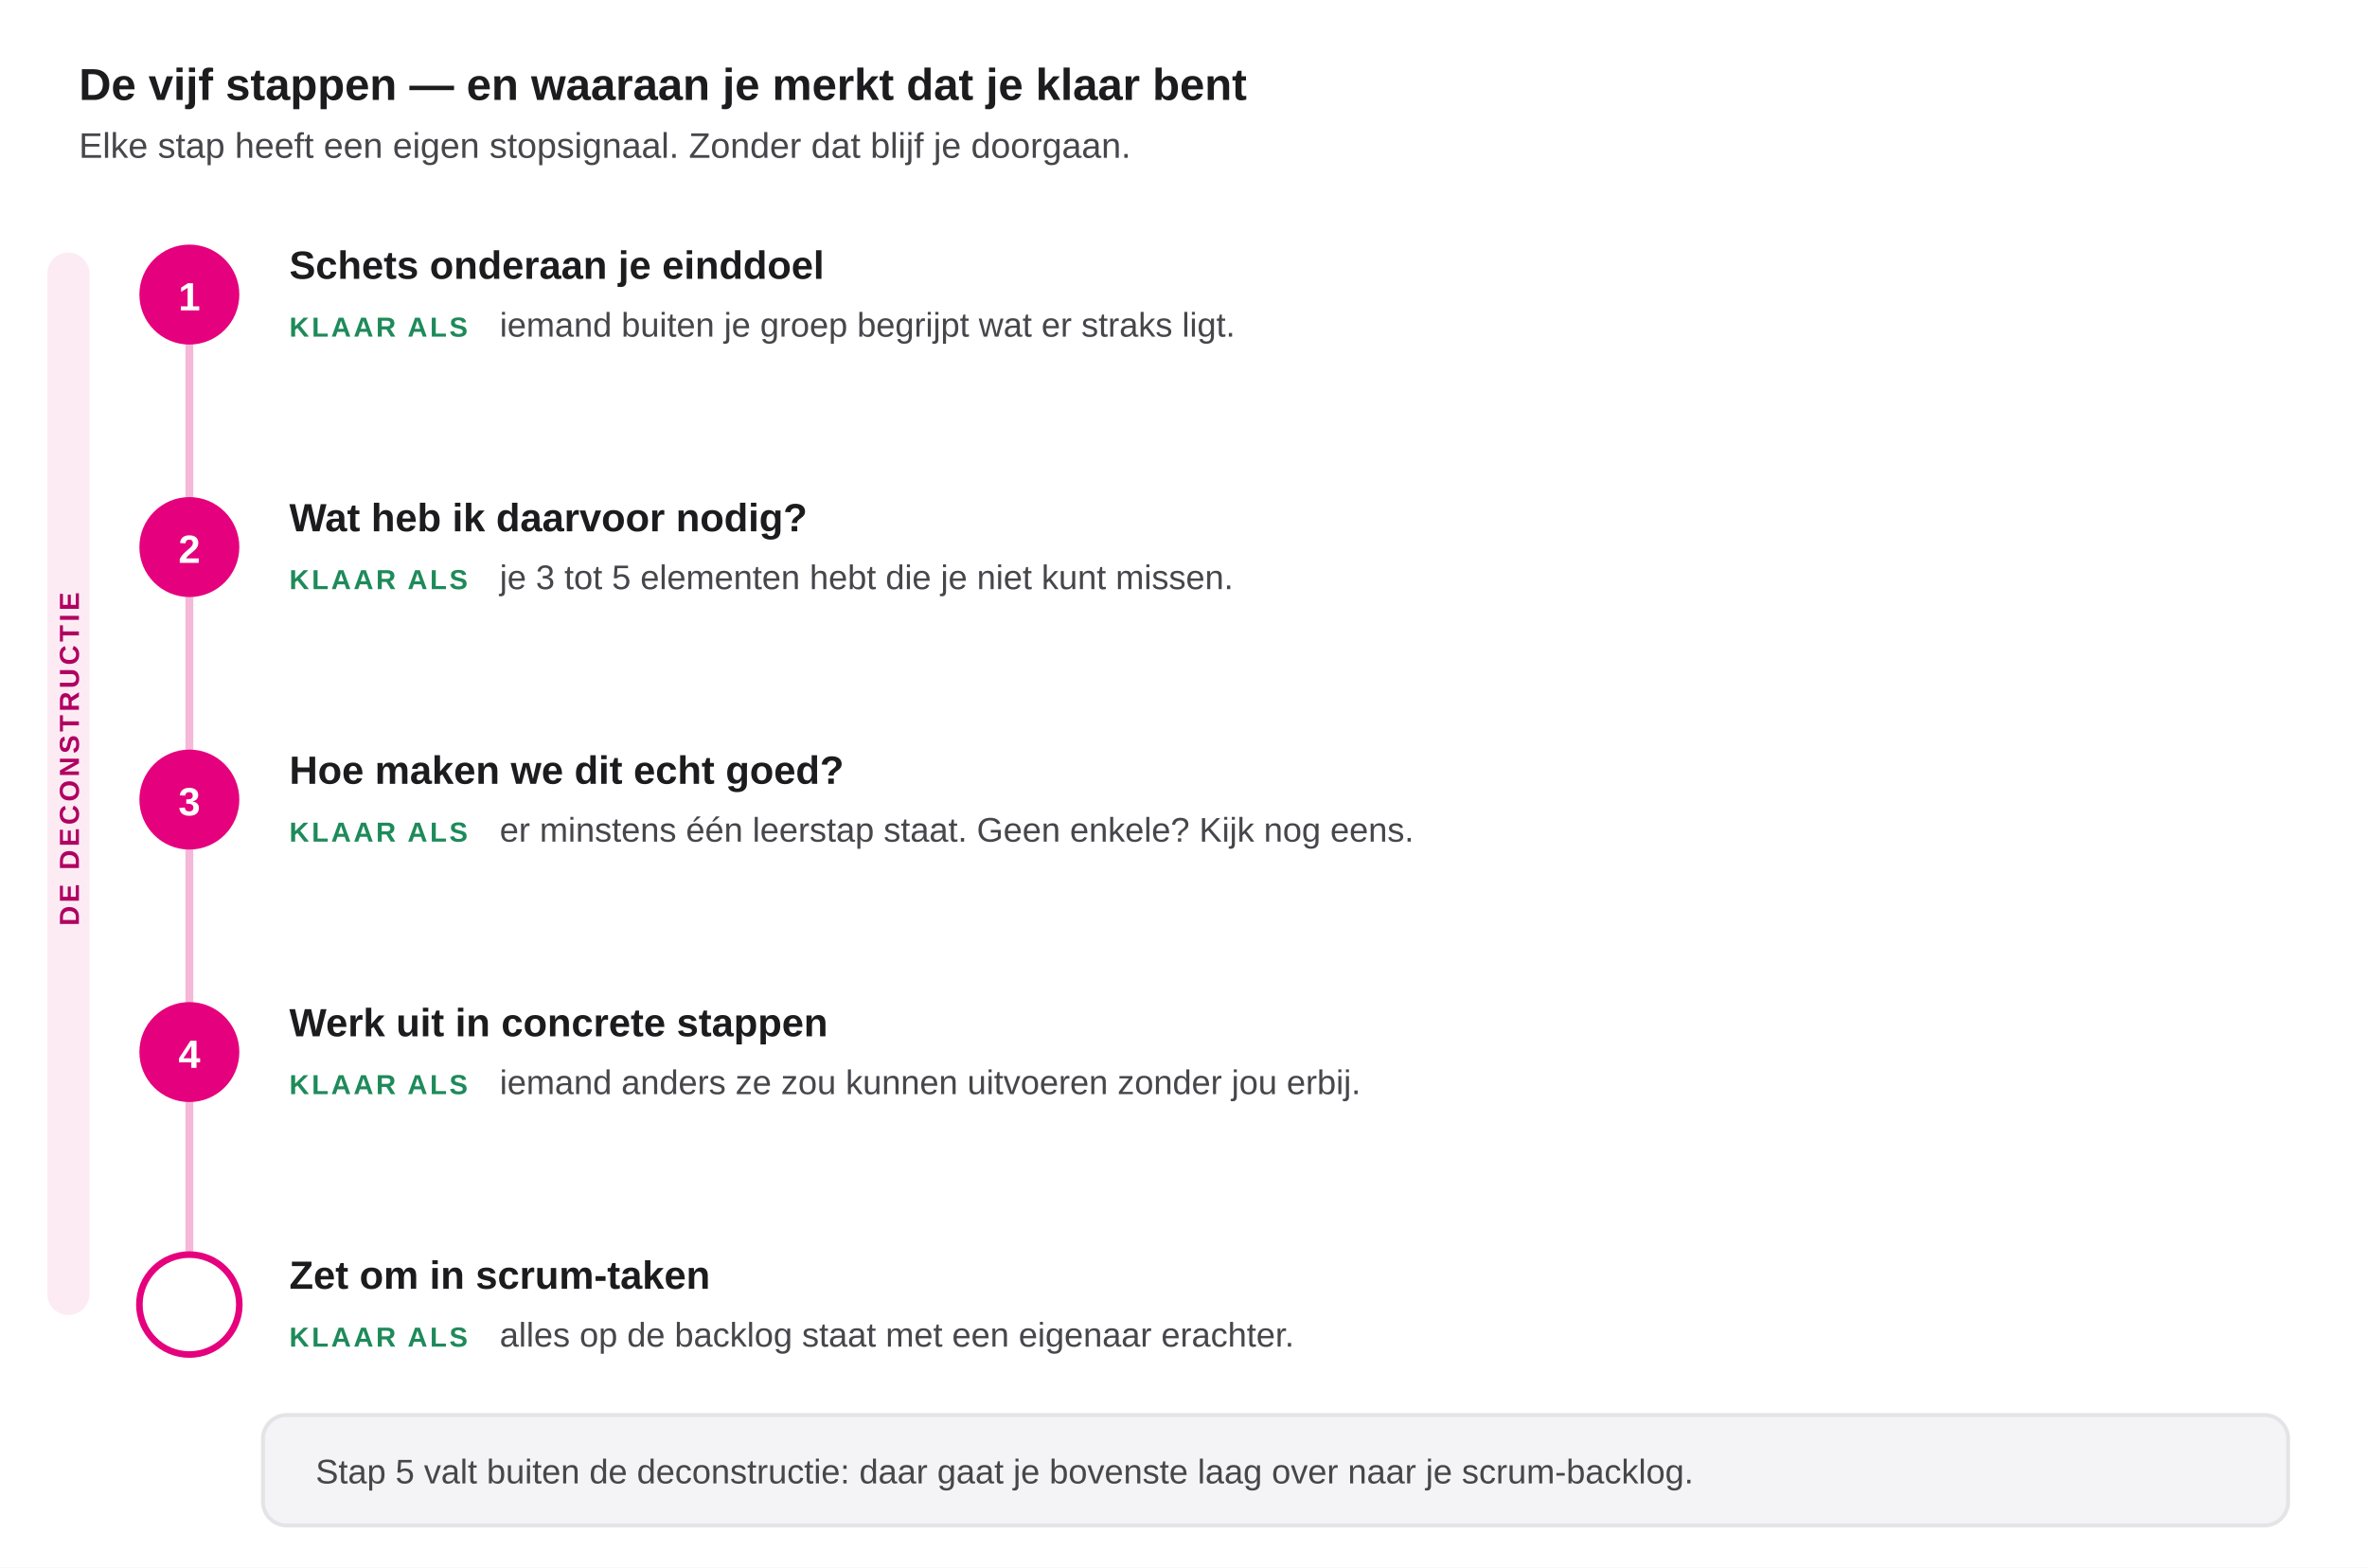
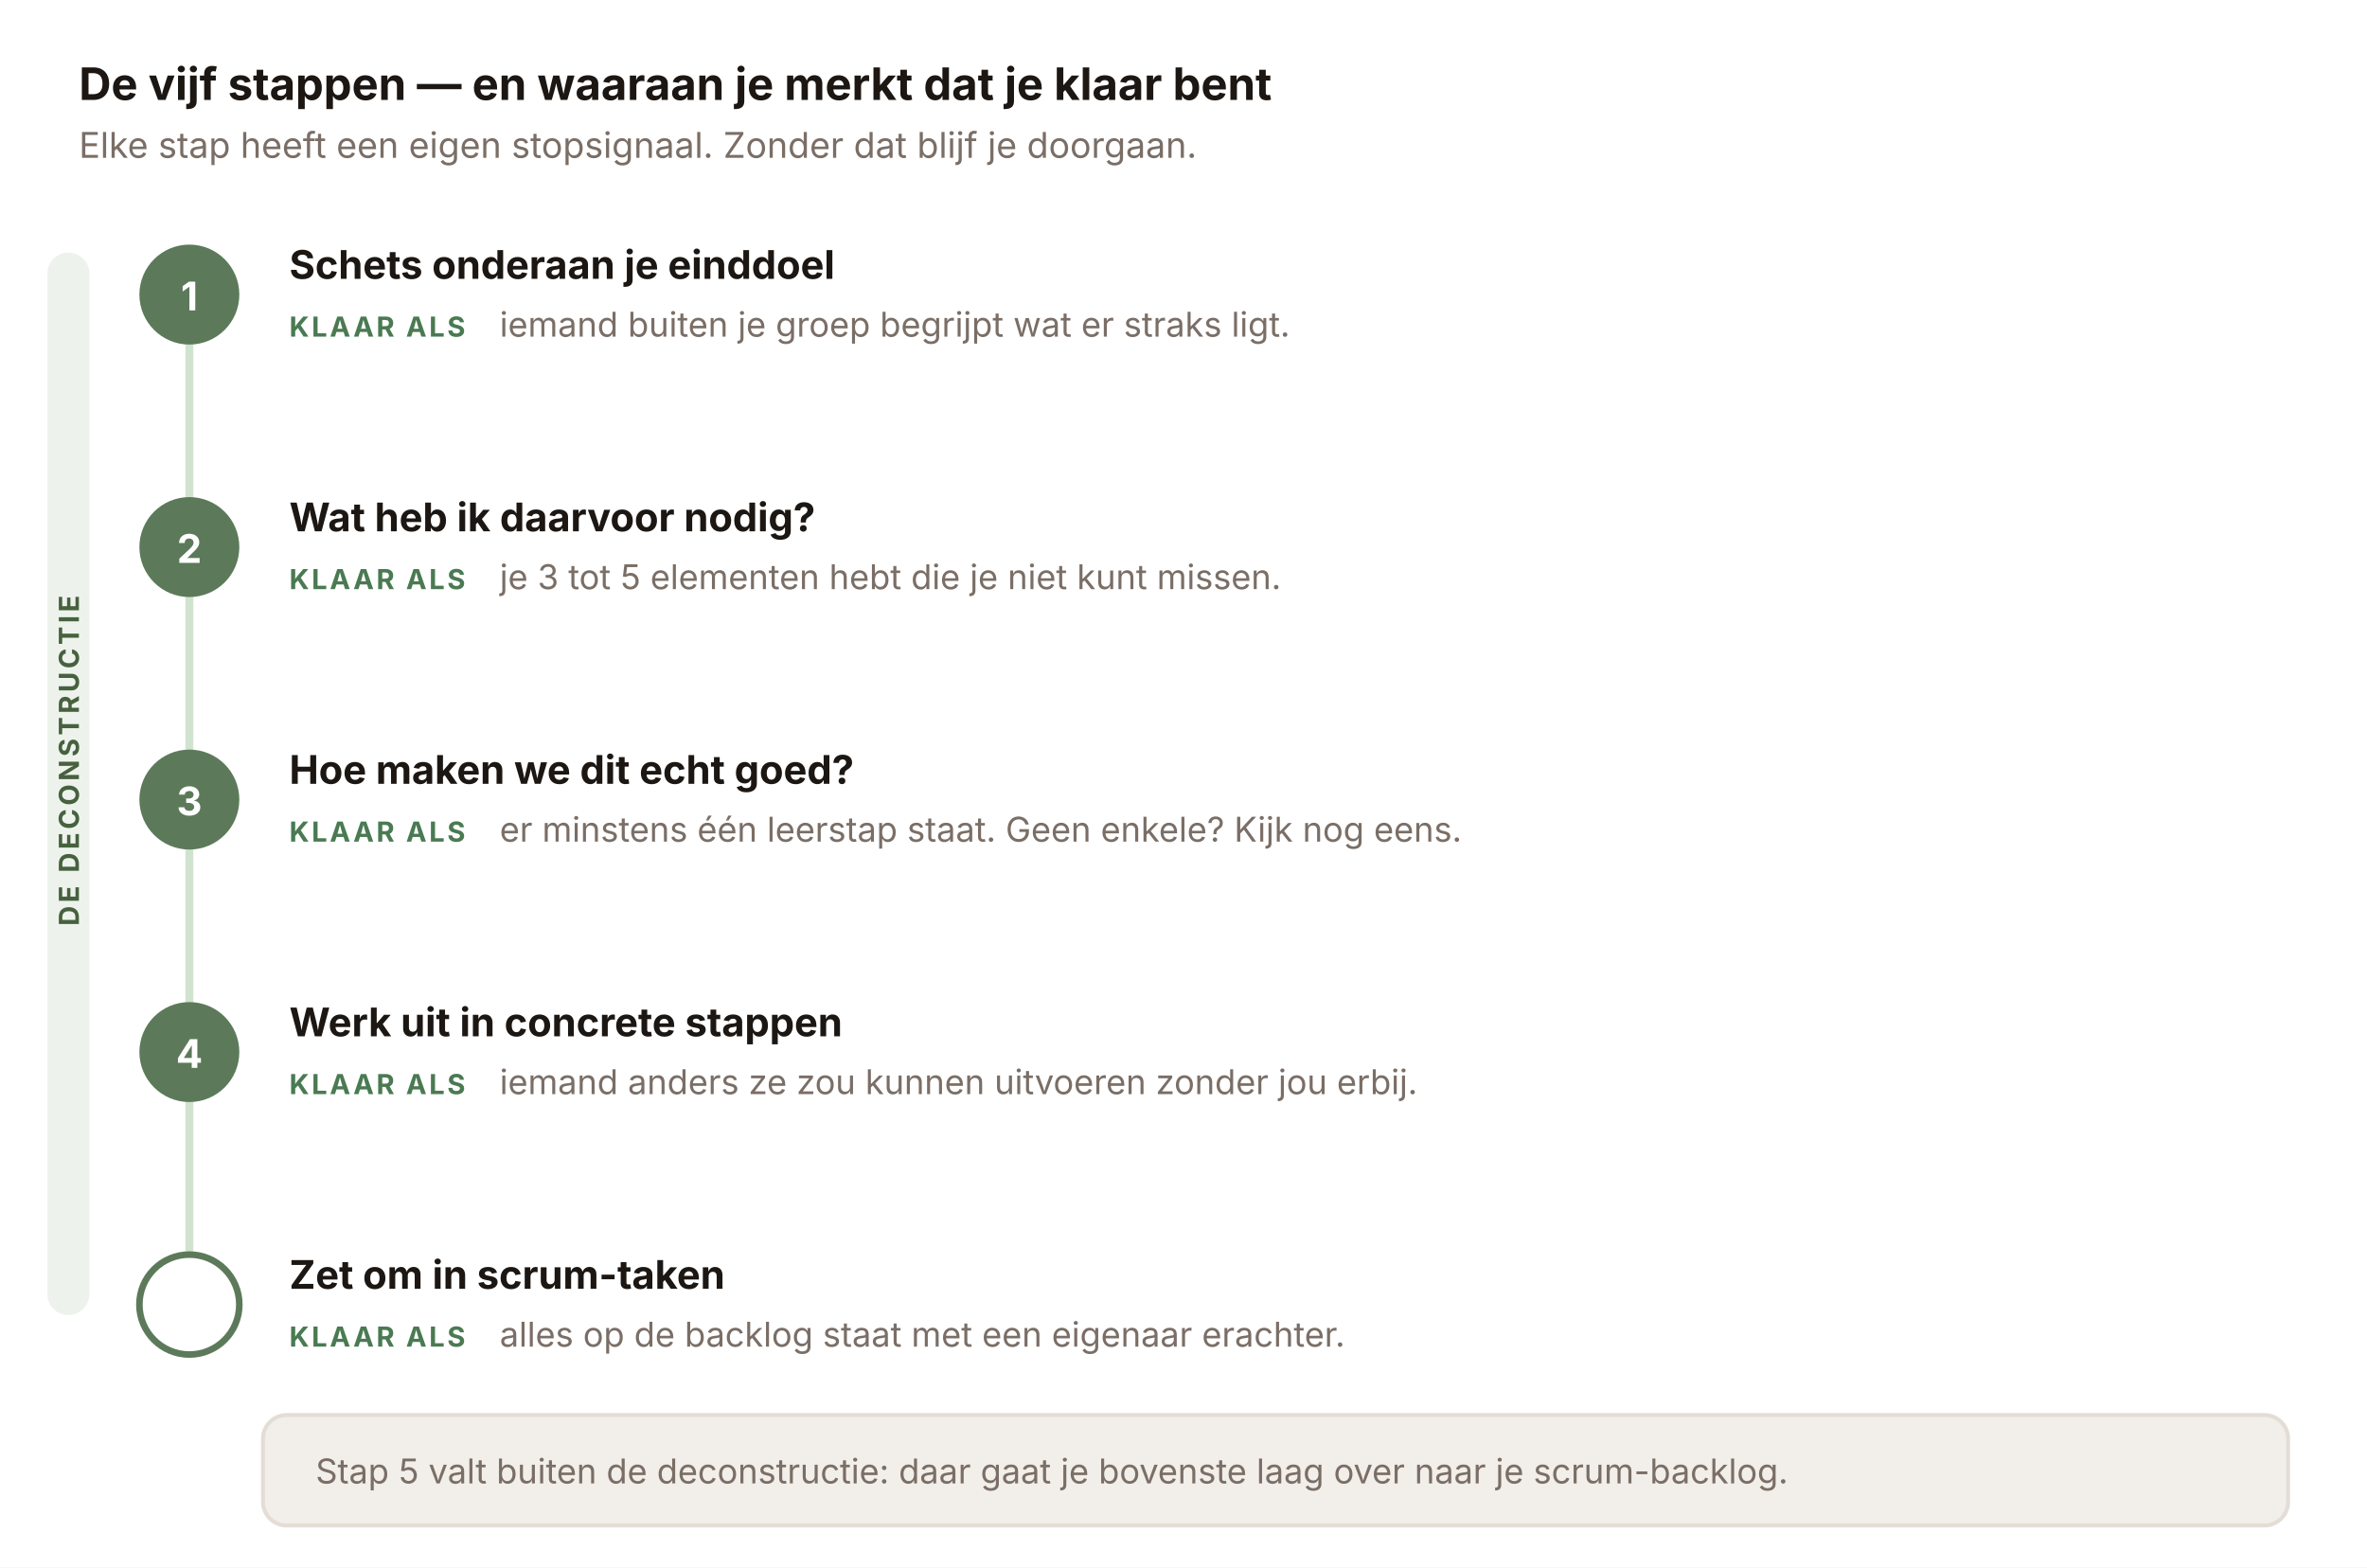
<svg xmlns="http://www.w3.org/2000/svg" viewBox="0 0 900 596" width="900" height="596" role="img" aria-labelledby="t6 d6">
  <style>
-   .t{font-family:Arial,Helvetica,sans-serif}
-   .kop{font-size:17px;font-weight:bold;fill:#1C1C1E}
-   .sub{font-size:13.5px;fill:#46464B}
-   .st{font-size:15px;font-weight:bold;fill:#1C1C1E}
-   .kl{font-size:13px;fill:#46464B}
-   .klaar{font-size:10.5px;font-weight:bold;letter-spacing:.09em;fill:#1E8A5A}
+   .t{font-family:Inter,-apple-system,'Segoe UI',Roboto,Helvetica,Arial,sans-serif}
+   .kop{font-size:17px;font-weight:bold;fill:#1C1713}
+   .sub{font-size:13.5px;fill:#7A6E66}
+   .st{font-size:15px;font-weight:bold;fill:#1C1713}
+   .kl{font-size:13px;fill:#7A6E66}
+   .klaar{font-size:10.5px;font-weight:bold;letter-spacing:.09em;fill:#4A7A52}
  .num{font-size:15px;font-weight:bold;fill:#FFFFFF}
-   .rail{font-size:10.5px;font-weight:bold;letter-spacing:.12em;fill:#B00061}
+   .rail{font-size:10.5px;font-weight:bold;letter-spacing:.12em;fill:#47613F}
</style>
  <rect width="900" height="596" fill="#FFFFFF" />
  <text class="t kop" x="30" y="38">De vijf stappen — en waaraan je merkt dat je klaar bent</text>
  <text class="t sub" x="30" y="60">Elke stap heeft een eigen stopsignaal. Zonder dat blijf je doorgaan.</text>
-   <rect x="18" y="96" width="16" height="404" rx="8" fill="#FDEBF4" />
+   <rect x="18" y="96" width="16" height="404" rx="8" fill="#EDF3EC" />
  <text class="t rail" transform="translate(30,352) rotate(-90)">DE DECONSTRUCTIE</text>
-   <line x1="72" y1="112" x2="72" y2="496" stroke="#F5B8D8" stroke-width="3" />
+   <line x1="72" y1="112" x2="72" y2="496" stroke="#D0E3CF" stroke-width="3" />
  <g class="t">
-     <circle cx="72" cy="112" r="19" fill="#E5007D" />
+     <circle cx="72" cy="112" r="19" fill="#5C7A5A" />
    <text class="num" x="72" y="118" text-anchor="middle">1</text>
    <text class="st" x="110" y="106">Schets onderaan je einddoel</text>
    <text class="klaar" x="110" y="128">KLAAR ALS</text>
    <text class="kl" x="190" y="128">iemand buiten je groep begrijpt wat er straks ligt.</text>
-     <circle cx="72" cy="208" r="19" fill="#E5007D" />
+     <circle cx="72" cy="208" r="19" fill="#5C7A5A" />
    <text class="num" x="72" y="214" text-anchor="middle">2</text>
    <text class="st" x="110" y="202">Wat heb ik daarvoor nodig?</text>
    <text class="klaar" x="110" y="224">KLAAR ALS</text>
    <text class="kl" x="190" y="224">je 3 tot 5 elementen hebt die je niet kunt missen.</text>
-     <circle cx="72" cy="304" r="19" fill="#E5007D" />
+     <circle cx="72" cy="304" r="19" fill="#5C7A5A" />
    <text class="num" x="72" y="310" text-anchor="middle">3</text>
    <text class="st" x="110" y="298">Hoe maken we dit echt goed?</text>
    <text class="klaar" x="110" y="320">KLAAR ALS</text>
    <text class="kl" x="190" y="320">er minstens één leerstap staat. Geen enkele? Kijk nog eens.</text>
-     <circle cx="72" cy="400" r="19" fill="#E5007D" />
+     <circle cx="72" cy="400" r="19" fill="#5C7A5A" />
    <text class="num" x="72" y="406" text-anchor="middle">4</text>
    <text class="st" x="110" y="394">Werk uit in concrete stappen</text>
    <text class="klaar" x="110" y="416">KLAAR ALS</text>
    <text class="kl" x="190" y="416">iemand anders ze zou kunnen uitvoeren zonder jou erbij.</text>
-     <circle cx="72" cy="496" r="19" fill="#FFFFFF" stroke="#E5007D" stroke-width="2.5" />
-     <text class="num" x="72" y="502" text-anchor="middle" fill="#E5007D">5</text>
+     <circle cx="72" cy="496" r="19" fill="#FFFFFF" stroke="#5C7A5A" stroke-width="2.5" />
+     <text class="num" x="72" y="502" text-anchor="middle" fill="#5C7A5A">5</text>
    <text class="st" x="110" y="490">Zet om in scrum-taken</text>
    <text class="klaar" x="110" y="512">KLAAR ALS</text>
    <text class="kl" x="190" y="512">alles op de backlog staat met een eigenaar erachter.</text>
  </g>
-   <rect x="100" y="538" width="770" height="42" rx="9" fill="#F4F4F6" stroke="#E4E4E8" stroke-width="1.5" />
+   <rect x="100" y="538" width="770" height="42" rx="9" fill="#F2EEE9" stroke="#E4DDD6" stroke-width="1.5" />
  <text class="t kl" x="120" y="564">Stap 5 valt buiten de deconstructie: daar gaat je bovenste laag over naar je scrum-backlog.</text>
</svg>
